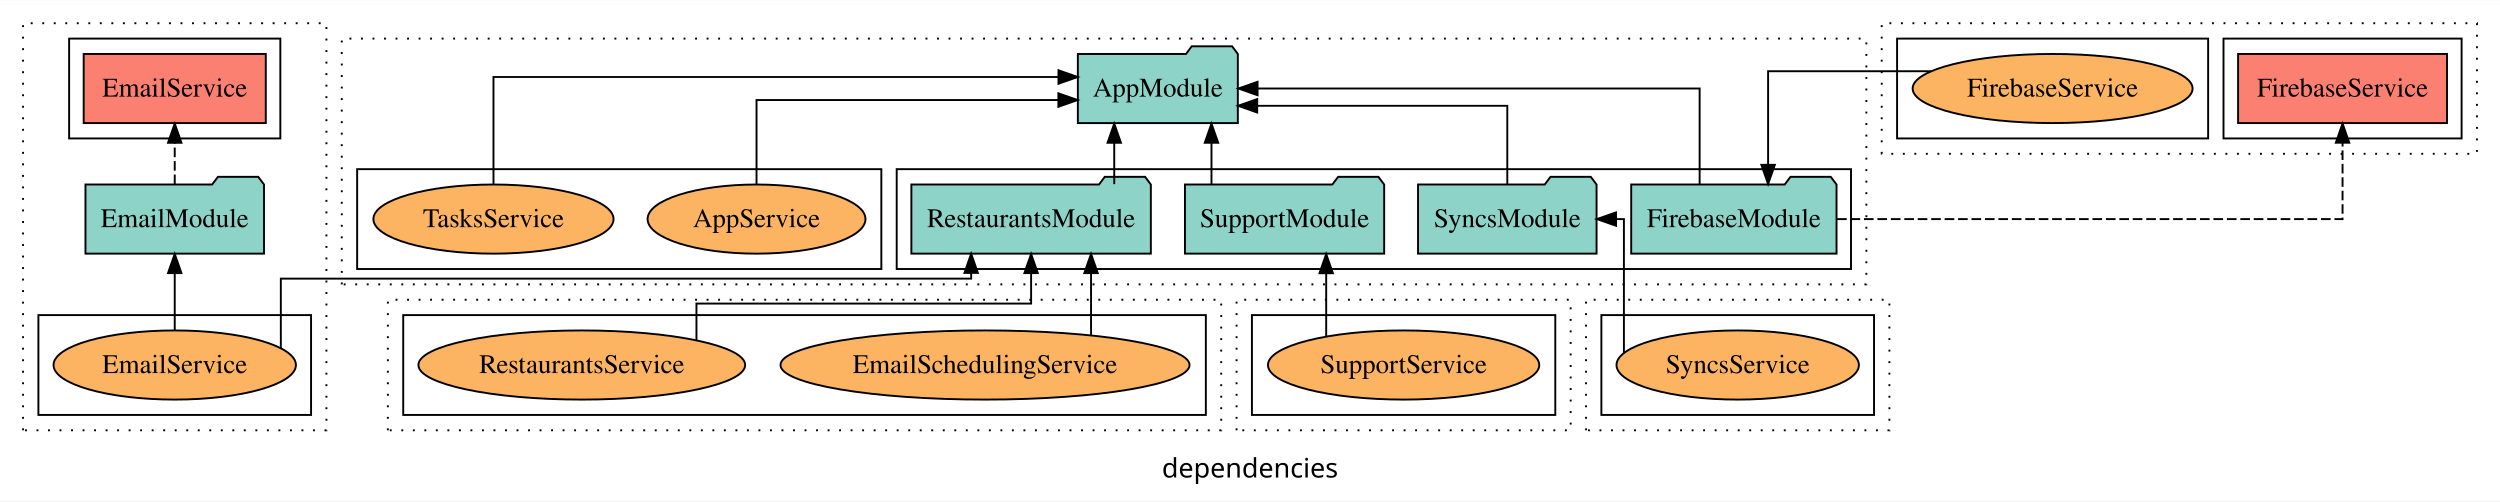
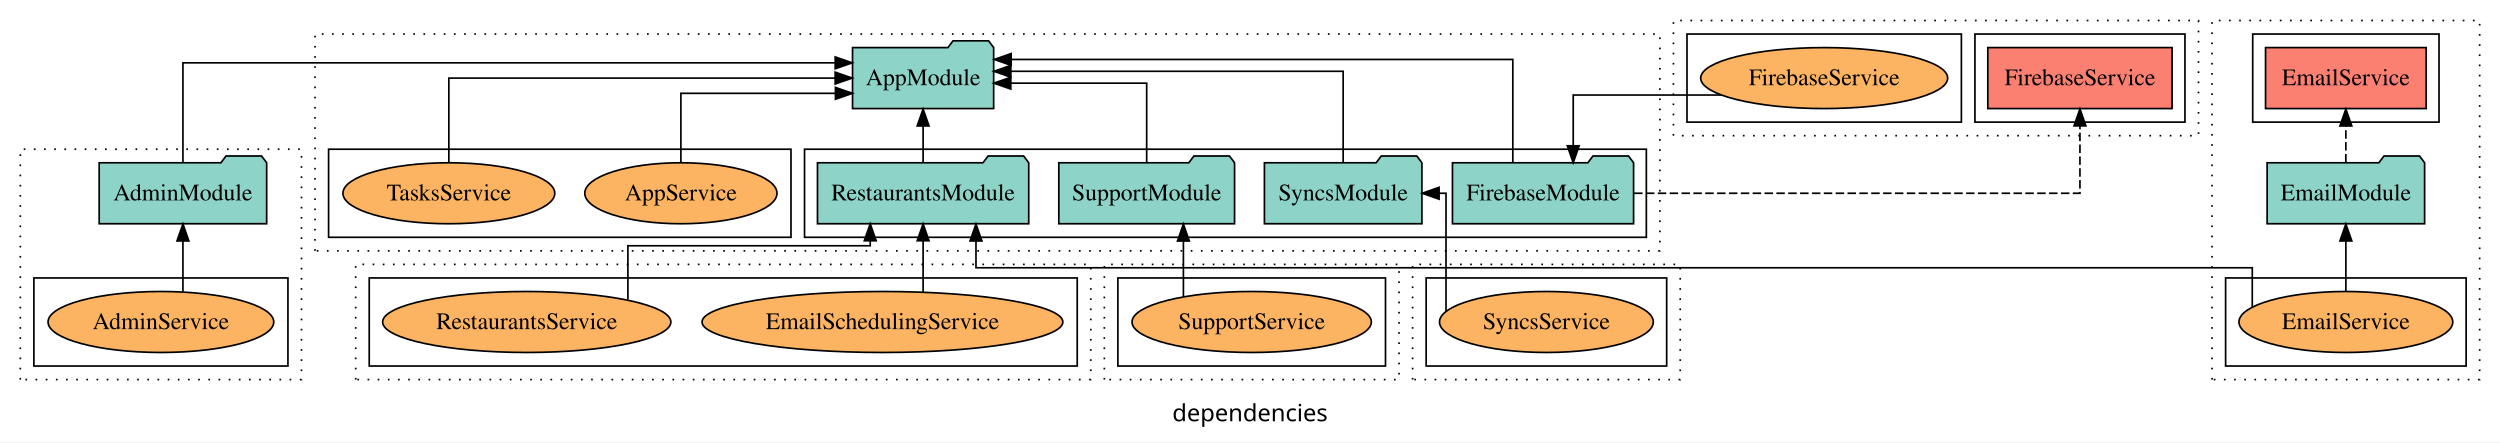
- <svg xmlns="http://www.w3.org/2000/svg" width="1302pt" height="261pt" viewBox="0.00 0.00 1302.00 260.80">
+ <svg xmlns="http://www.w3.org/2000/svg" width="1476pt" height="261pt" viewBox="0.00 0.00 1476.00 260.80">
  <g id="graph0" class="graph" transform="scale(1 1) rotate(0) translate(4 256.8)">
-     <polygon fill="white" stroke="transparent" points="-4,4 -4,-256.8 1298,-256.8 1298,4 -4,4" />
-     <text text-anchor="middle" x="647" y="-8.2" font-family="sans-serif" font-size="14.00">dependencies</text>
+     <polygon fill="white" stroke="transparent" points="-4,4 -4,-256.8 1472,-256.8 1472,4 -4,4" />
+     <text text-anchor="middle" x="734" y="-8.2" font-family="sans-serif" font-size="14.00">dependencies</text>
    <g id="clust1" class="cluster">
-       <polygon fill="none" stroke="black" stroke-dasharray="1,5" points="174,-108.8 174,-236.8 968,-236.8 968,-108.8 174,-108.8" />
-     </g>
-     <g id="clust3" class="cluster">
-       <polygon fill="none" stroke="black" points="463,-116.8 463,-168.8 960,-168.8 960,-116.8 463,-116.8" />
+       <polygon fill="none" stroke="black" stroke-dasharray="1,5" points="8,-32.8 8,-168.8 174,-168.8 174,-32.8 8,-32.8" />
    </g>
    <g id="clust6" class="cluster">
-       <polygon fill="none" stroke="black" points="182,-116.8 182,-168.8 455,-168.8 455,-116.8 182,-116.8" />
+       <polygon fill="none" stroke="black" points="16,-40.8 16,-92.8 166,-92.8 166,-40.8 16,-40.8" />
    </g>
    <g id="clust7" class="cluster">
-       <polygon fill="none" stroke="black" stroke-dasharray="1,5" points="8,-32.8 8,-244.8 166,-244.8 166,-32.8 8,-32.8" />
+       <polygon fill="none" stroke="black" stroke-dasharray="1,5" points="182,-108.8 182,-236.8 976,-236.8 976,-108.8 182,-108.8" />
    </g>
-     <g id="clust10" class="cluster">
-       <polygon fill="none" stroke="black" points="32,-184.8 32,-236.8 142,-236.8 142,-184.8 32,-184.8" />
+     <g id="clust9" class="cluster">
+       <polygon fill="none" stroke="black" points="471,-116.8 471,-168.8 968,-168.8 968,-116.8 471,-116.8" />
    </g>
    <g id="clust12" class="cluster">
-       <polygon fill="none" stroke="black" points="16,-40.8 16,-92.8 158,-92.8 158,-40.8 16,-40.8" />
+       <polygon fill="none" stroke="black" points="190,-116.8 190,-168.8 463,-168.8 463,-116.8 190,-116.8" />
    </g>
    <g id="clust13" class="cluster">
-       <polygon fill="none" stroke="black" stroke-dasharray="1,5" points="976,-176.8 976,-244.8 1286,-244.8 1286,-176.8 976,-176.8" />
+       <polygon fill="none" stroke="black" stroke-dasharray="1,5" points="1302,-32.8 1302,-244.8 1460,-244.8 1460,-32.8 1302,-32.8" />
    </g>
    <g id="clust16" class="cluster">
-       <polygon fill="none" stroke="black" points="1154,-184.8 1154,-236.8 1278,-236.8 1278,-184.8 1154,-184.8" />
+       <polygon fill="none" stroke="black" points="1326,-184.8 1326,-236.8 1436,-236.8 1436,-184.8 1326,-184.8" />
    </g>
    <g id="clust18" class="cluster">
-       <polygon fill="none" stroke="black" points="984,-184.8 984,-236.8 1146,-236.8 1146,-184.8 984,-184.8" />
+       <polygon fill="none" stroke="black" points="1310,-40.8 1310,-92.8 1452,-92.8 1452,-40.8 1310,-40.8" />
    </g>
    <g id="clust19" class="cluster">
-       <polygon fill="none" stroke="black" stroke-dasharray="1,5" points="198,-32.8 198,-100.8 632,-100.8 632,-32.8 198,-32.8" />
+       <polygon fill="none" stroke="black" stroke-dasharray="1,5" points="984,-176.8 984,-244.8 1294,-244.8 1294,-176.8 984,-176.8" />
+     </g>
+     <g id="clust22" class="cluster">
+       <polygon fill="none" stroke="black" points="1162,-184.8 1162,-236.8 1286,-236.8 1286,-184.8 1162,-184.8" />
    </g>
    <g id="clust24" class="cluster">
-       <polygon fill="none" stroke="black" points="206,-40.8 206,-92.8 624,-92.8 624,-40.8 206,-40.8" />
+       <polygon fill="none" stroke="black" points="992,-184.8 992,-236.8 1154,-236.8 1154,-184.8 992,-184.8" />
    </g>
    <g id="clust25" class="cluster">
-       <polygon fill="none" stroke="black" stroke-dasharray="1,5" points="640,-32.8 640,-100.8 814,-100.8 814,-32.8 640,-32.8" />
+       <polygon fill="none" stroke="black" stroke-dasharray="1,5" points="206,-32.8 206,-100.8 640,-100.8 640,-32.8 206,-32.8" />
    </g>
    <g id="clust30" class="cluster">
-       <polygon fill="none" stroke="black" points="648,-40.8 648,-92.8 806,-92.8 806,-40.8 648,-40.8" />
+       <polygon fill="none" stroke="black" points="214,-40.8 214,-92.8 632,-92.8 632,-40.8 214,-40.8" />
    </g>
    <g id="clust31" class="cluster">
-       <polygon fill="none" stroke="black" stroke-dasharray="1,5" points="822,-32.8 822,-100.8 980,-100.8 980,-32.8 822,-32.8" />
+       <polygon fill="none" stroke="black" stroke-dasharray="1,5" points="648,-32.8 648,-100.8 822,-100.8 822,-32.8 648,-32.8" />
    </g>
    <g id="clust36" class="cluster">
-       <polygon fill="none" stroke="black" points="830,-40.8 830,-92.8 972,-92.8 972,-40.8 830,-40.8" />
+       <polygon fill="none" stroke="black" points="656,-40.8 656,-92.8 814,-92.8 814,-40.8 656,-40.8" />
+     </g>
+     <g id="clust37" class="cluster">
+       <polygon fill="none" stroke="black" stroke-dasharray="1,5" points="830,-32.8 830,-100.8 988,-100.8 988,-32.8 830,-32.8" />
+     </g>
+     <g id="clust42" class="cluster">
+       <polygon fill="none" stroke="black" points="838,-40.8 838,-92.8 980,-92.8 980,-40.8 838,-40.8" />
    </g>
    <g id="node1" class="node">
-       <polygon fill="#8dd3c7" stroke="black" points="952.47,-160.8 949.47,-164.8 928.47,-164.8 925.47,-160.8 845.53,-160.8 845.53,-124.8 952.47,-124.8 952.47,-160.8" />
-       <text text-anchor="middle" x="899" y="-138.6" font-family="Times,serif" font-size="14.00">FirebaseModule</text>
+       <ellipse fill="#fdb462" stroke="black" cx="91" cy="-66.8" rx="66.63" ry="18" />
+       <text text-anchor="middle" x="91" y="-62.6" font-family="Times,serif" font-size="14.00">AdminService</text>
+     </g>
+     <g id="node2" class="node">
+       <polygon fill="#8dd3c7" stroke="black" points="153.44,-160.8 150.44,-164.8 129.44,-164.8 126.44,-160.8 54.56,-160.8 54.56,-124.8 153.44,-124.8 153.44,-160.8" />
+       <text text-anchor="middle" x="104" y="-138.6" font-family="Times,serif" font-size="14.00">AdminModule</text>
+     </g>
+     <g id="edge1" class="edge">
+       <path fill="none" stroke="black" d="M104,-84.81C104,-84.81 104,-114.65 104,-114.65" />
+       <polygon fill="black" stroke="black" points="100.5,-114.65 104,-124.65 107.5,-114.65 100.5,-114.65" />
+     </g>
+     <g id="node7" class="node">
+       <polygon fill="#8dd3c7" stroke="black" points="582.66,-228.8 579.66,-232.8 558.66,-232.8 555.66,-228.8 499.34,-228.8 499.34,-192.8 582.66,-192.8 582.66,-228.8" />
+       <text text-anchor="middle" x="541" y="-206.6" font-family="Times,serif" font-size="14.00">AppModule</text>
+     </g>
+     <g id="edge2" class="edge">
+       <path fill="none" stroke="black" d="M104,-161.05C104,-183.82 104,-219.8 104,-219.8 104,-219.8 489.1,-219.8 489.1,-219.8" />
+       <polygon fill="black" stroke="black" points="489.1,-223.3 499.1,-219.8 489.1,-216.3 489.1,-223.3" />
+     </g>
+     <g id="node3" class="node">
+       <polygon fill="#8dd3c7" stroke="black" points="960.47,-160.8 957.47,-164.8 936.47,-164.8 933.47,-160.8 853.53,-160.8 853.53,-124.8 960.47,-124.8 960.47,-160.8" />
+       <text text-anchor="middle" x="907" y="-138.6" font-family="Times,serif" font-size="14.00">FirebaseModule</text>
+     </g>
+     <g id="edge3" class="edge">
+       <path fill="none" stroke="black" d="M889.17,-161.12C889.17,-184.46 889.17,-221.8 889.17,-221.8 889.17,-221.8 593,-221.8 593,-221.8" />
+       <polygon fill="black" stroke="black" points="593,-218.3 583,-221.8 593,-225.3 593,-218.3" />
+     </g>
+     <g id="node13" class="node">
+       <polygon fill="#fb8072" stroke="black" points="1278.4,-228.8 1169.6,-228.8 1169.6,-192.8 1278.4,-192.8 1278.4,-228.8" />
+       <text text-anchor="middle" x="1224" y="-206.6" font-family="Times,serif" font-size="14.00">FirebaseService </text>
+     </g>
+     <g id="edge11" class="edge">
+       <path fill="none" stroke="black" stroke-dasharray="5,2" d="M960.77,-142.8C1051.22,-142.8 1224,-142.8 1224,-142.8 1224,-142.8 1224,-182.58 1224,-182.58" />
+       <polygon fill="black" stroke="black" points="1220.5,-182.58 1224,-192.58 1227.5,-182.58 1220.5,-182.58" />
+     </g>
+     <g id="node4" class="node">
+       <polygon fill="#8dd3c7" stroke="black" points="603.36,-160.8 600.36,-164.8 579.36,-164.8 576.36,-160.8 478.64,-160.8 478.64,-124.8 603.36,-124.8 603.36,-160.8" />
+       <text text-anchor="middle" x="541" y="-138.6" font-family="Times,serif" font-size="14.00">RestaurantsModule</text>
+     </g>
+     <g id="edge4" class="edge">
+       <path fill="none" stroke="black" d="M541,-161.02C541,-161.02 541,-182.53 541,-182.53" />
+       <polygon fill="black" stroke="black" points="537.5,-182.53 541,-192.53 544.5,-182.53 537.5,-182.53" />
    </g>
    <g id="node5" class="node">
-       <polygon fill="#8dd3c7" stroke="black" points="640.66,-228.8 637.66,-232.8 616.66,-232.8 613.66,-228.8 557.34,-228.8 557.34,-192.8 640.66,-192.8 640.66,-228.8" />
-       <text text-anchor="middle" x="599" y="-206.6" font-family="Times,serif" font-size="14.00">AppModule</text>
+       <polygon fill="#8dd3c7" stroke="black" points="724.88,-160.8 721.88,-164.8 700.88,-164.8 697.88,-160.8 621.12,-160.8 621.12,-124.8 724.88,-124.8 724.88,-160.8" />
+       <text text-anchor="middle" x="673" y="-138.6" font-family="Times,serif" font-size="14.00">SupportModule</text>
    </g>
-     <g id="edge1" class="edge">
-       <path fill="none" stroke="black" d="M881.17,-161.02C881.17,-181.17 881.17,-210.8 881.17,-210.8 881.17,-210.8 650.94,-210.8 650.94,-210.8" />
-       <polygon fill="black" stroke="black" points="650.94,-207.3 640.94,-210.8 650.94,-214.3 650.94,-207.3" />
+     <g id="edge5" class="edge">
+       <path fill="none" stroke="black" d="M673,-160.91C673,-180.14 673,-207.8 673,-207.8 673,-207.8 592.77,-207.8 592.77,-207.8" />
+       <polygon fill="black" stroke="black" points="592.77,-204.3 582.77,-207.8 592.77,-211.3 592.77,-204.3" />
+     </g>
+     <g id="node6" class="node">
+       <polygon fill="#8dd3c7" stroke="black" points="835.49,-160.8 832.49,-164.8 811.49,-164.8 808.49,-160.8 742.51,-160.8 742.51,-124.8 835.49,-124.8 835.49,-160.8" />
+       <text text-anchor="middle" x="789" y="-138.6" font-family="Times,serif" font-size="14.00">SyncsModule</text>
+     </g>
+     <g id="edge6" class="edge">
+       <path fill="none" stroke="black" d="M789,-160.97C789,-182.3 789,-214.8 789,-214.8 789,-214.8 592.79,-214.8 592.79,-214.8" />
+       <polygon fill="black" stroke="black" points="592.79,-211.3 582.79,-214.8 592.79,-218.3 592.79,-211.3" />
+     </g>
+     <g id="node8" class="node">
+       <ellipse fill="#fdb462" stroke="black" cx="398" cy="-142.8" rx="56.74" ry="18" />
+       <text text-anchor="middle" x="398" y="-138.6" font-family="Times,serif" font-size="14.00">AppService</text>
+     </g>
+     <g id="edge7" class="edge">
+       <path fill="none" stroke="black" d="M398,-160.82C398,-178.17 398,-201.8 398,-201.8 398,-201.8 489.25,-201.8 489.25,-201.8" />
+       <polygon fill="black" stroke="black" points="489.25,-205.3 499.25,-201.8 489.25,-198.3 489.25,-205.3" />
+     </g>
+     <g id="node9" class="node">
+       <ellipse fill="#fdb462" stroke="black" cx="261" cy="-142.8" rx="62.54" ry="18" />
+       <text text-anchor="middle" x="261" y="-138.6" font-family="Times,serif" font-size="14.00">TasksService</text>
+     </g>
+     <g id="edge8" class="edge">
+       <path fill="none" stroke="black" d="M261,-161.02C261,-181.17 261,-210.8 261,-210.8 261,-210.8 489.08,-210.8 489.08,-210.8" />
+       <polygon fill="black" stroke="black" points="489.08,-214.3 499.08,-210.8 489.08,-207.3 489.08,-214.3" />
+     </g>
+     <g id="node10" class="node">
+       <polygon fill="#fb8072" stroke="black" points="1428.42,-228.8 1333.58,-228.8 1333.58,-192.8 1428.42,-192.8 1428.42,-228.8" />
+       <text text-anchor="middle" x="1381" y="-206.6" font-family="Times,serif" font-size="14.00">EmailService </text>
    </g>
    <g id="node11" class="node">
-       <polygon fill="#fb8072" stroke="black" points="1270.4,-228.8 1161.6,-228.8 1161.6,-192.8 1270.4,-192.8 1270.4,-228.8" />
-       <text text-anchor="middle" x="1216" y="-206.6" font-family="Times,serif" font-size="14.00">FirebaseService </text>
+       <polygon fill="#8dd3c7" stroke="black" points="1427.49,-160.8 1424.49,-164.8 1403.49,-164.8 1400.49,-160.8 1334.51,-160.8 1334.51,-124.8 1427.49,-124.8 1427.49,-160.8" />
+       <text text-anchor="middle" x="1381" y="-138.6" font-family="Times,serif" font-size="14.00">EmailModule</text>
    </g>
    <g id="edge9" class="edge">
-       <path fill="none" stroke="black" stroke-dasharray="5,2" d="M952.77,-142.8C1043.22,-142.8 1216,-142.8 1216,-142.8 1216,-142.8 1216,-182.58 1216,-182.58" />
-       <polygon fill="black" stroke="black" points="1212.5,-182.58 1216,-192.58 1219.5,-182.58 1212.5,-182.58" />
+       <path fill="none" stroke="black" stroke-dasharray="5,2" d="M1381,-161.02C1381,-161.02 1381,-182.53 1381,-182.53" />
+       <polygon fill="black" stroke="black" points="1377.5,-182.53 1381,-192.53 1384.5,-182.53 1377.5,-182.53" />
    </g>
-     <g id="node2" class="node">
-       <polygon fill="#8dd3c7" stroke="black" points="595.36,-160.8 592.36,-164.8 571.36,-164.8 568.36,-160.8 470.64,-160.8 470.64,-124.8 595.36,-124.8 595.36,-160.8" />
-       <text text-anchor="middle" x="533" y="-138.6" font-family="Times,serif" font-size="14.00">RestaurantsModule</text>
+     <g id="node12" class="node">
+       <ellipse fill="#fdb462" stroke="black" cx="1381" cy="-66.8" rx="63.12" ry="18" />
+       <text text-anchor="middle" x="1381" y="-62.6" font-family="Times,serif" font-size="14.00">EmailService</text>
    </g>
-     <g id="edge2" class="edge">
-       <path fill="none" stroke="black" d="M576.3,-161.02C576.3,-161.02 576.3,-182.53 576.3,-182.53" />
-       <polygon fill="black" stroke="black" points="572.8,-182.53 576.3,-192.53 579.8,-182.53 572.8,-182.53" />
+     <g id="edge14" class="edge">
+       <path fill="none" stroke="black" d="M1325.74,-75.54C1325.74,-85.02 1325.74,-98.8 1325.74,-98.8 1325.74,-98.8 572.22,-98.8 572.22,-98.8 572.22,-98.8 572.22,-114.65 572.22,-114.65" />
+       <polygon fill="black" stroke="black" points="568.72,-114.65 572.22,-124.65 575.72,-114.65 568.72,-114.65" />
    </g>
-     <g id="node3" class="node">
-       <polygon fill="#8dd3c7" stroke="black" points="716.88,-160.8 713.88,-164.8 692.88,-164.8 689.88,-160.8 613.12,-160.8 613.12,-124.8 716.88,-124.8 716.88,-160.8" />
-       <text text-anchor="middle" x="665" y="-138.6" font-family="Times,serif" font-size="14.00">SupportModule</text>
+     <g id="edge10" class="edge">
+       <path fill="none" stroke="black" d="M1381,-84.81C1381,-84.81 1381,-114.65 1381,-114.65" />
+       <polygon fill="black" stroke="black" points="1377.5,-114.65 1381,-124.65 1384.5,-114.65 1377.5,-114.65" />
    </g>
-     <g id="edge3" class="edge">
-       <path fill="none" stroke="black" d="M626.94,-161.02C626.94,-161.02 626.94,-182.53 626.94,-182.53" />
-       <polygon fill="black" stroke="black" points="623.44,-182.53 626.94,-192.53 630.44,-182.53 623.44,-182.53" />
-     </g>
-     <g id="node4" class="node">
-       <polygon fill="#8dd3c7" stroke="black" points="827.49,-160.8 824.49,-164.8 803.49,-164.8 800.49,-160.8 734.51,-160.8 734.51,-124.8 827.49,-124.8 827.49,-160.8" />
-       <text text-anchor="middle" x="781" y="-138.6" font-family="Times,serif" font-size="14.00">SyncsModule</text>
-     </g>
-     <g id="edge4" class="edge">
-       <path fill="none" stroke="black" d="M781,-160.82C781,-178.17 781,-201.8 781,-201.8 781,-201.8 650.75,-201.8 650.75,-201.8" />
-       <polygon fill="black" stroke="black" points="650.75,-198.3 640.75,-201.8 650.75,-205.3 650.75,-198.3" />
-     </g>
-     <g id="node6" class="node">
-       <ellipse fill="#fdb462" stroke="black" cx="390" cy="-142.8" rx="56.74" ry="18" />
-       <text text-anchor="middle" x="390" y="-138.6" font-family="Times,serif" font-size="14.00">AppService</text>
-     </g>
-     <g id="edge5" class="edge">
-       <path fill="none" stroke="black" d="M390,-161.07C390,-179.36 390,-204.8 390,-204.8 390,-204.8 547.21,-204.8 547.21,-204.8" />
-       <polygon fill="black" stroke="black" points="547.21,-208.3 557.21,-204.8 547.21,-201.3 547.21,-208.3" />
-     </g>
-     <g id="node7" class="node">
-       <ellipse fill="#fdb462" stroke="black" cx="253" cy="-142.8" rx="62.54" ry="18" />
-       <text text-anchor="middle" x="253" y="-138.6" font-family="Times,serif" font-size="14.00">TasksService</text>
-     </g>
-     <g id="edge6" class="edge">
-       <path fill="none" stroke="black" d="M253,-161.09C253,-183.01 253,-216.8 253,-216.8 253,-216.8 547.26,-216.8 547.26,-216.8" />
-       <polygon fill="black" stroke="black" points="547.26,-220.3 557.26,-216.8 547.26,-213.3 547.26,-220.3" />
-     </g>
-     <g id="node8" class="node">
-       <polygon fill="#fb8072" stroke="black" points="134.42,-228.8 39.58,-228.8 39.58,-192.8 134.42,-192.8 134.42,-228.8" />
-       <text text-anchor="middle" x="87" y="-206.6" font-family="Times,serif" font-size="14.00">EmailService </text>
-     </g>
-     <g id="node9" class="node">
-       <polygon fill="#8dd3c7" stroke="black" points="133.49,-160.8 130.49,-164.8 109.49,-164.8 106.49,-160.8 40.51,-160.8 40.51,-124.8 133.49,-124.8 133.49,-160.8" />
-       <text text-anchor="middle" x="87" y="-138.6" font-family="Times,serif" font-size="14.00">EmailModule</text>
-     </g>
-     <g id="edge7" class="edge">
-       <path fill="none" stroke="black" stroke-dasharray="5,2" d="M87,-161.02C87,-161.02 87,-182.53 87,-182.53" />
-       <polygon fill="black" stroke="black" points="83.5,-182.53 87,-192.53 90.5,-182.53 83.5,-182.53" />
-     </g>
-     <g id="node10" class="node">
-       <ellipse fill="#fdb462" stroke="black" cx="87" cy="-66.8" rx="63.12" ry="18" />
-       <text text-anchor="middle" x="87" y="-62.6" font-family="Times,serif" font-size="14.00">EmailService</text>
+     <g id="node14" class="node">
+       <ellipse fill="#fdb462" stroke="black" cx="1073" cy="-210.8" rx="72.91" ry="18" />
+       <text text-anchor="middle" x="1073" y="-206.6" font-family="Times,serif" font-size="14.00">FirebaseService</text>
    </g>
    <g id="edge12" class="edge">
-       <path fill="none" stroke="black" d="M142.26,-75.48C142.26,-88.55 142.26,-111.8 142.26,-111.8 142.26,-111.8 501.78,-111.8 501.78,-111.8 501.78,-111.8 501.78,-114.77 501.78,-114.77" />
-       <polygon fill="black" stroke="black" points="498.28,-114.77 501.78,-124.77 505.28,-114.77 498.28,-114.77" />
+       <path fill="none" stroke="black" d="M1012.31,-200.8C971.39,-200.8 924.83,-200.8 924.83,-200.8 924.83,-200.8 924.83,-170.83 924.83,-170.83" />
+       <polygon fill="black" stroke="black" points="928.33,-170.83 924.83,-160.83 921.33,-170.83 928.33,-170.83" />
    </g>
-     <g id="edge8" class="edge">
-       <path fill="none" stroke="black" d="M87,-84.81C87,-84.81 87,-114.65 87,-114.65" />
-       <polygon fill="black" stroke="black" points="83.5,-114.65 87,-124.65 90.5,-114.65 83.5,-114.65" />
-     </g>
-     <g id="node12" class="node">
-       <ellipse fill="#fdb462" stroke="black" cx="1065" cy="-210.8" rx="72.91" ry="18" />
-       <text text-anchor="middle" x="1065" y="-206.6" font-family="Times,serif" font-size="14.00">FirebaseService</text>
-     </g>
-     <g id="edge10" class="edge">
-       <path fill="none" stroke="black" d="M1001.73,-219.8C961.46,-219.8 916.83,-219.8 916.83,-219.8 916.83,-219.8 916.83,-171.05 916.83,-171.05" />
-       <polygon fill="black" stroke="black" points="920.33,-171.05 916.83,-161.05 913.33,-171.05 920.33,-171.05" />
-     </g>
-     <g id="node13" class="node">
-       <ellipse fill="#fdb462" stroke="black" cx="509" cy="-66.8" rx="106.52" ry="18" />
-       <text text-anchor="middle" x="509" y="-62.6" font-family="Times,serif" font-size="14.00">EmailSchedulingService</text>
-     </g>
-     <g id="edge11" class="edge">
-       <path fill="none" stroke="black" d="M564.22,-82.55C564.22,-82.55 564.22,-114.67 564.22,-114.67" />
-       <polygon fill="black" stroke="black" points="560.72,-114.67 564.22,-124.67 567.72,-114.67 560.72,-114.67" />
-     </g>
-     <g id="node14" class="node">
-       <ellipse fill="#fdb462" stroke="black" cx="299" cy="-66.8" rx="85.09" ry="18" />
-       <text text-anchor="middle" x="299" y="-62.6" font-family="Times,serif" font-size="14.00">RestaurantsService</text>
+     <g id="node15" class="node">
+       <ellipse fill="#fdb462" stroke="black" cx="517" cy="-66.8" rx="106.52" ry="18" />
+       <text text-anchor="middle" x="517" y="-62.6" font-family="Times,serif" font-size="14.00">EmailSchedulingService</text>
    </g>
    <g id="edge13" class="edge">
-       <path fill="none" stroke="black" d="M358.71,-79.82C358.71,-88.68 358.71,-98.8 358.71,-98.8 358.71,-98.8 533,-98.8 533,-98.8 533,-98.8 533,-114.65 533,-114.65" />
-       <polygon fill="black" stroke="black" points="529.5,-114.65 533,-124.65 536.5,-114.65 529.5,-114.65" />
-     </g>
-     <g id="node15" class="node">
-       <ellipse fill="#fdb462" stroke="black" cx="727" cy="-66.8" rx="70.65" ry="18" />
-       <text text-anchor="middle" x="727" y="-62.6" font-family="Times,serif" font-size="14.00">SupportService</text>
-     </g>
-     <g id="edge14" class="edge">
-       <path fill="none" stroke="black" d="M686.68,-81.82C686.68,-81.82 686.68,-114.6 686.68,-114.6" />
-       <polygon fill="black" stroke="black" points="683.18,-114.6 686.68,-124.6 690.18,-114.6 683.18,-114.6" />
+       <path fill="none" stroke="black" d="M541,-84.43C541,-84.43 541,-114.74 541,-114.74" />
+       <polygon fill="black" stroke="black" points="537.5,-114.74 541,-124.74 544.5,-114.74 537.5,-114.74" />
    </g>
    <g id="node16" class="node">
-       <ellipse fill="#fdb462" stroke="black" cx="901" cy="-66.8" rx="63.12" ry="18" />
-       <text text-anchor="middle" x="901" y="-62.6" font-family="Times,serif" font-size="14.00">SyncsService</text>
+       <ellipse fill="#fdb462" stroke="black" cx="307" cy="-66.8" rx="85.09" ry="18" />
+       <text text-anchor="middle" x="307" y="-62.6" font-family="Times,serif" font-size="14.00">RestaurantsService</text>
    </g>
    <g id="edge15" class="edge">
-       <path fill="none" stroke="black" d="M841.73,-73.02C841.73,-91.17 841.73,-142.8 841.73,-142.8 841.73,-142.8 837.64,-142.8 837.64,-142.8" />
-       <polygon fill="black" stroke="black" points="837.64,-139.3 827.64,-142.8 837.64,-146.3 837.64,-139.3" />
+       <path fill="none" stroke="black" d="M366.71,-80.06C366.71,-93.33 366.71,-111.8 366.71,-111.8 366.71,-111.8 509.78,-111.8 509.78,-111.8 509.78,-111.8 509.78,-114.77 509.78,-114.77" />
+       <polygon fill="black" stroke="black" points="506.28,-114.77 509.78,-124.77 513.28,-114.77 506.28,-114.77" />
+     </g>
+     <g id="node17" class="node">
+       <ellipse fill="#fdb462" stroke="black" cx="735" cy="-66.8" rx="70.65" ry="18" />
+       <text text-anchor="middle" x="735" y="-62.6" font-family="Times,serif" font-size="14.00">SupportService</text>
+     </g>
+     <g id="edge16" class="edge">
+       <path fill="none" stroke="black" d="M694.68,-81.82C694.68,-81.82 694.68,-114.6 694.68,-114.6" />
+       <polygon fill="black" stroke="black" points="691.18,-114.6 694.68,-124.6 698.18,-114.6 691.18,-114.6" />
+     </g>
+     <g id="node18" class="node">
+       <ellipse fill="#fdb462" stroke="black" cx="909" cy="-66.8" rx="63.12" ry="18" />
+       <text text-anchor="middle" x="909" y="-62.6" font-family="Times,serif" font-size="14.00">SyncsService</text>
+     </g>
+     <g id="edge17" class="edge">
+       <path fill="none" stroke="black" d="M849.73,-73.02C849.73,-91.17 849.73,-142.8 849.73,-142.8 849.73,-142.8 845.64,-142.8 845.64,-142.8" />
+       <polygon fill="black" stroke="black" points="845.64,-139.3 835.64,-142.8 845.64,-146.3 845.64,-139.3" />
    </g>
  </g>
</svg>
